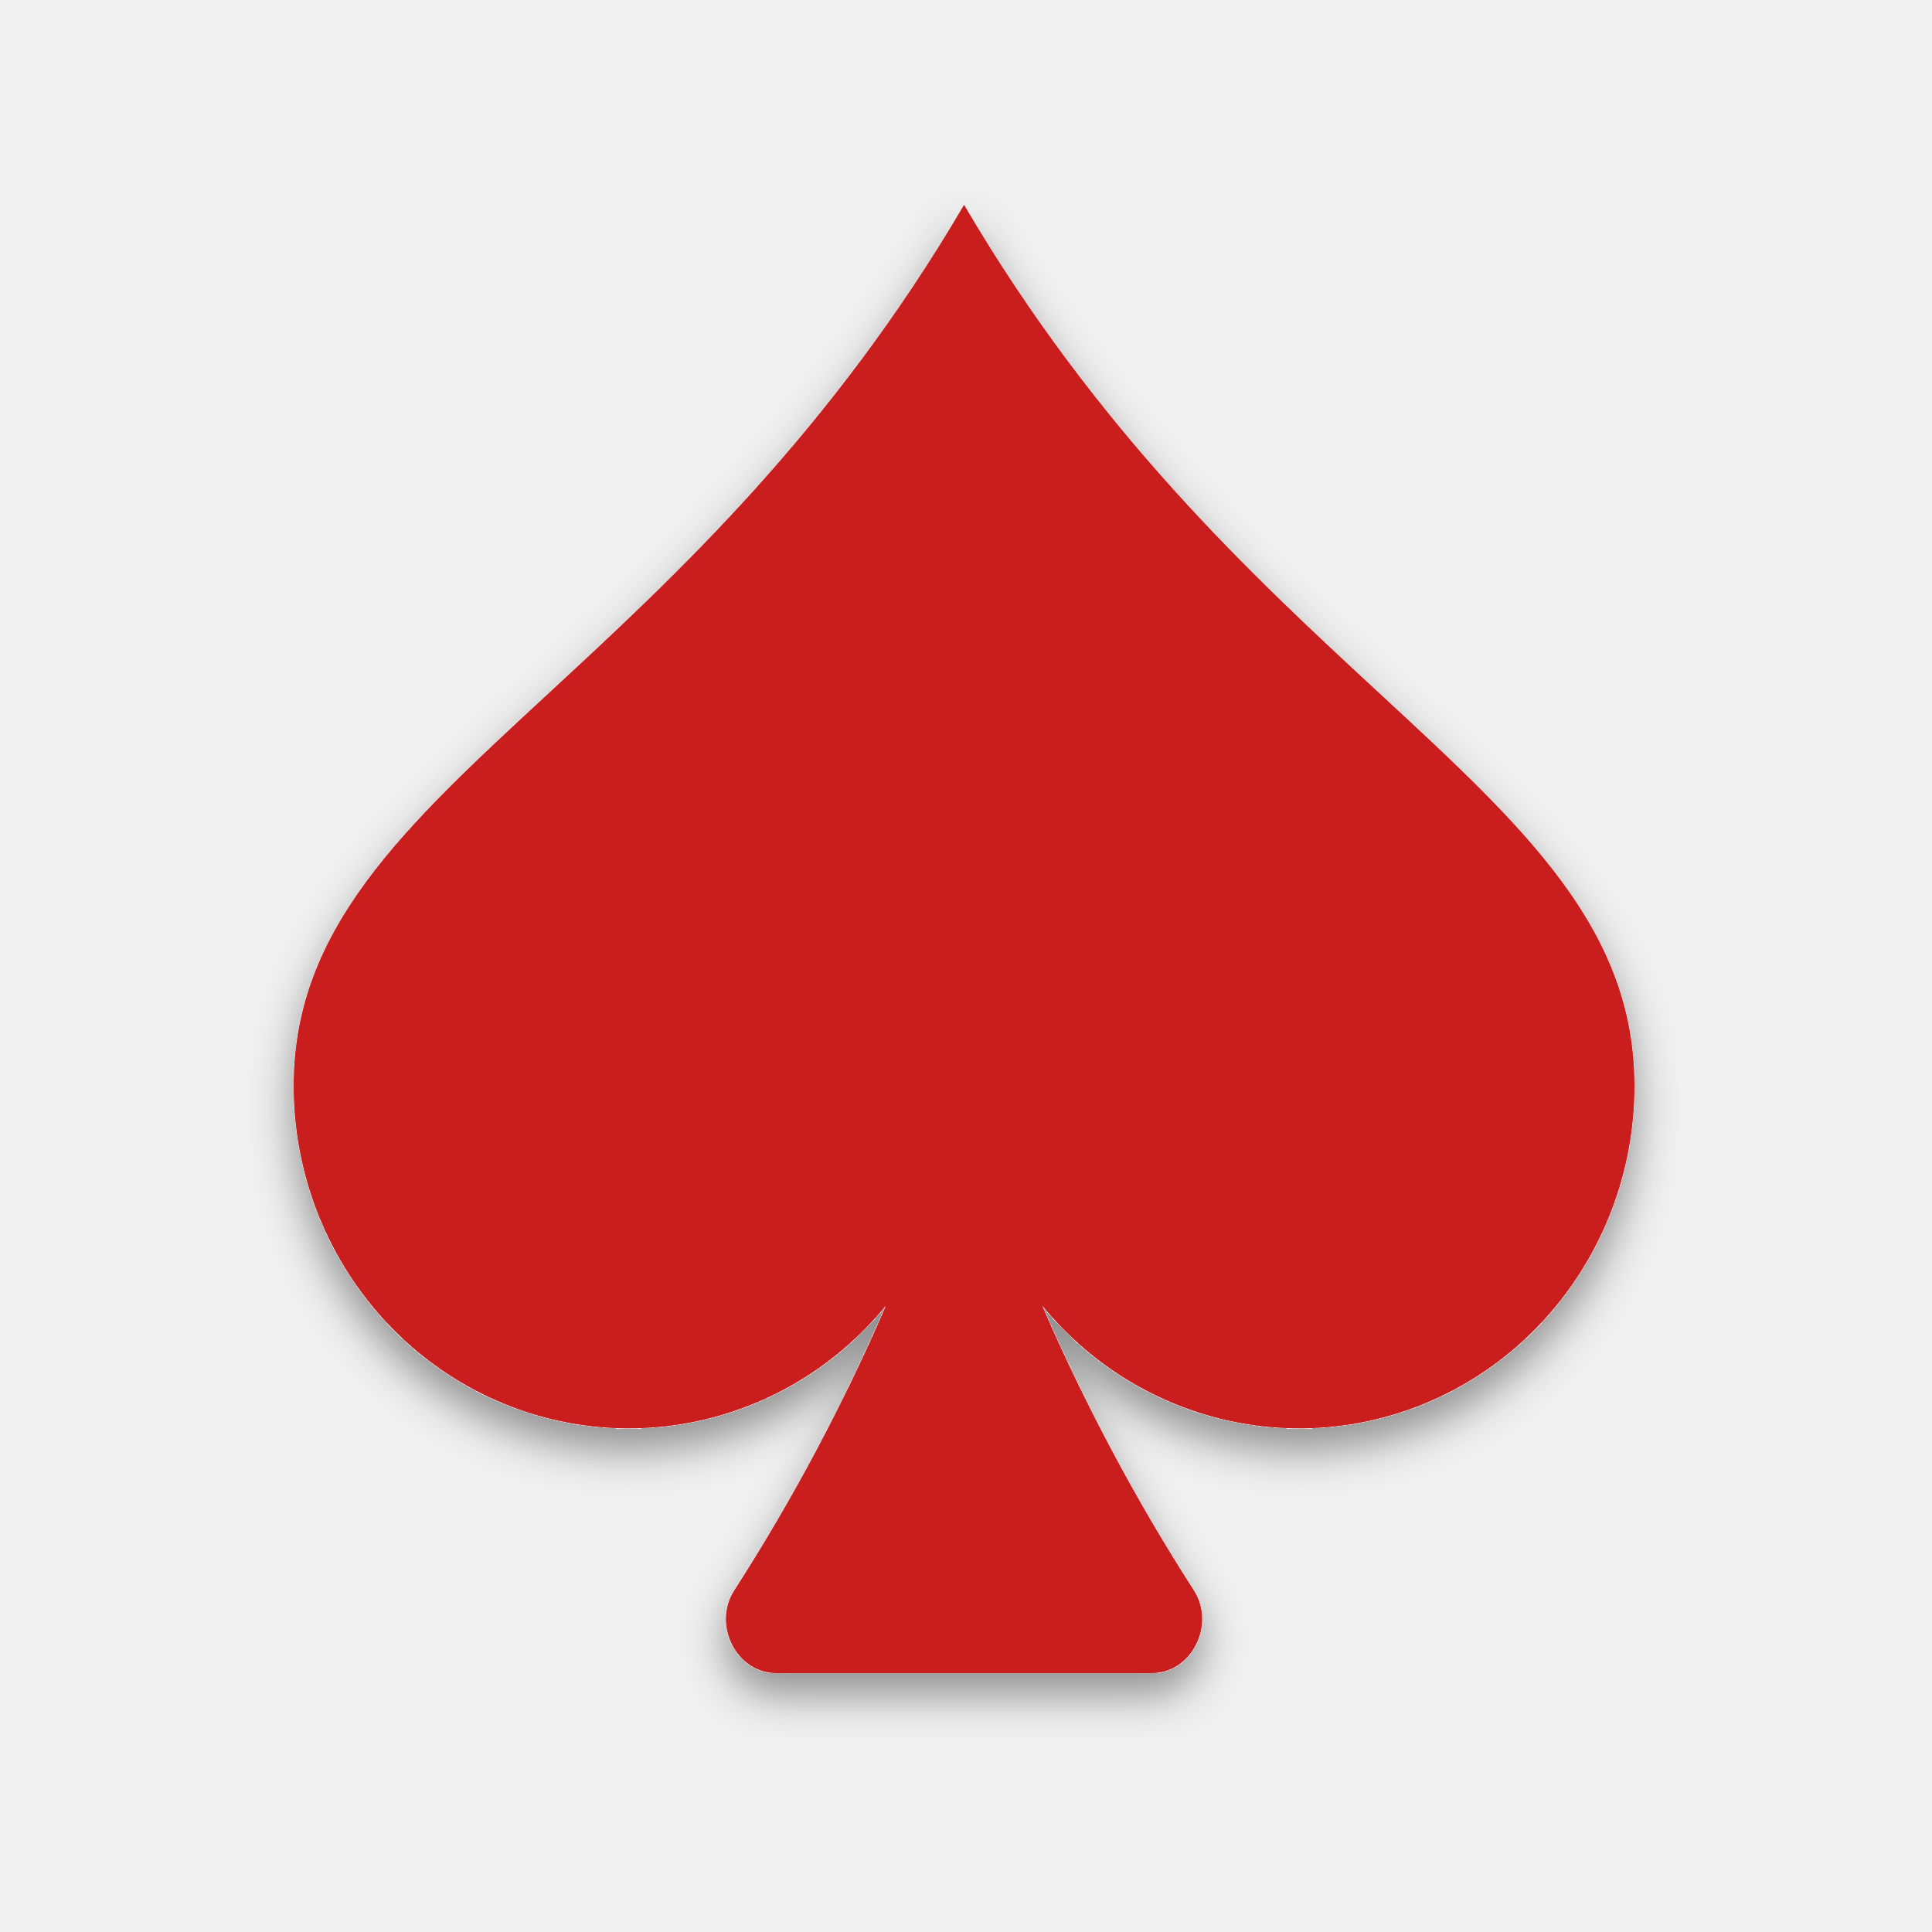
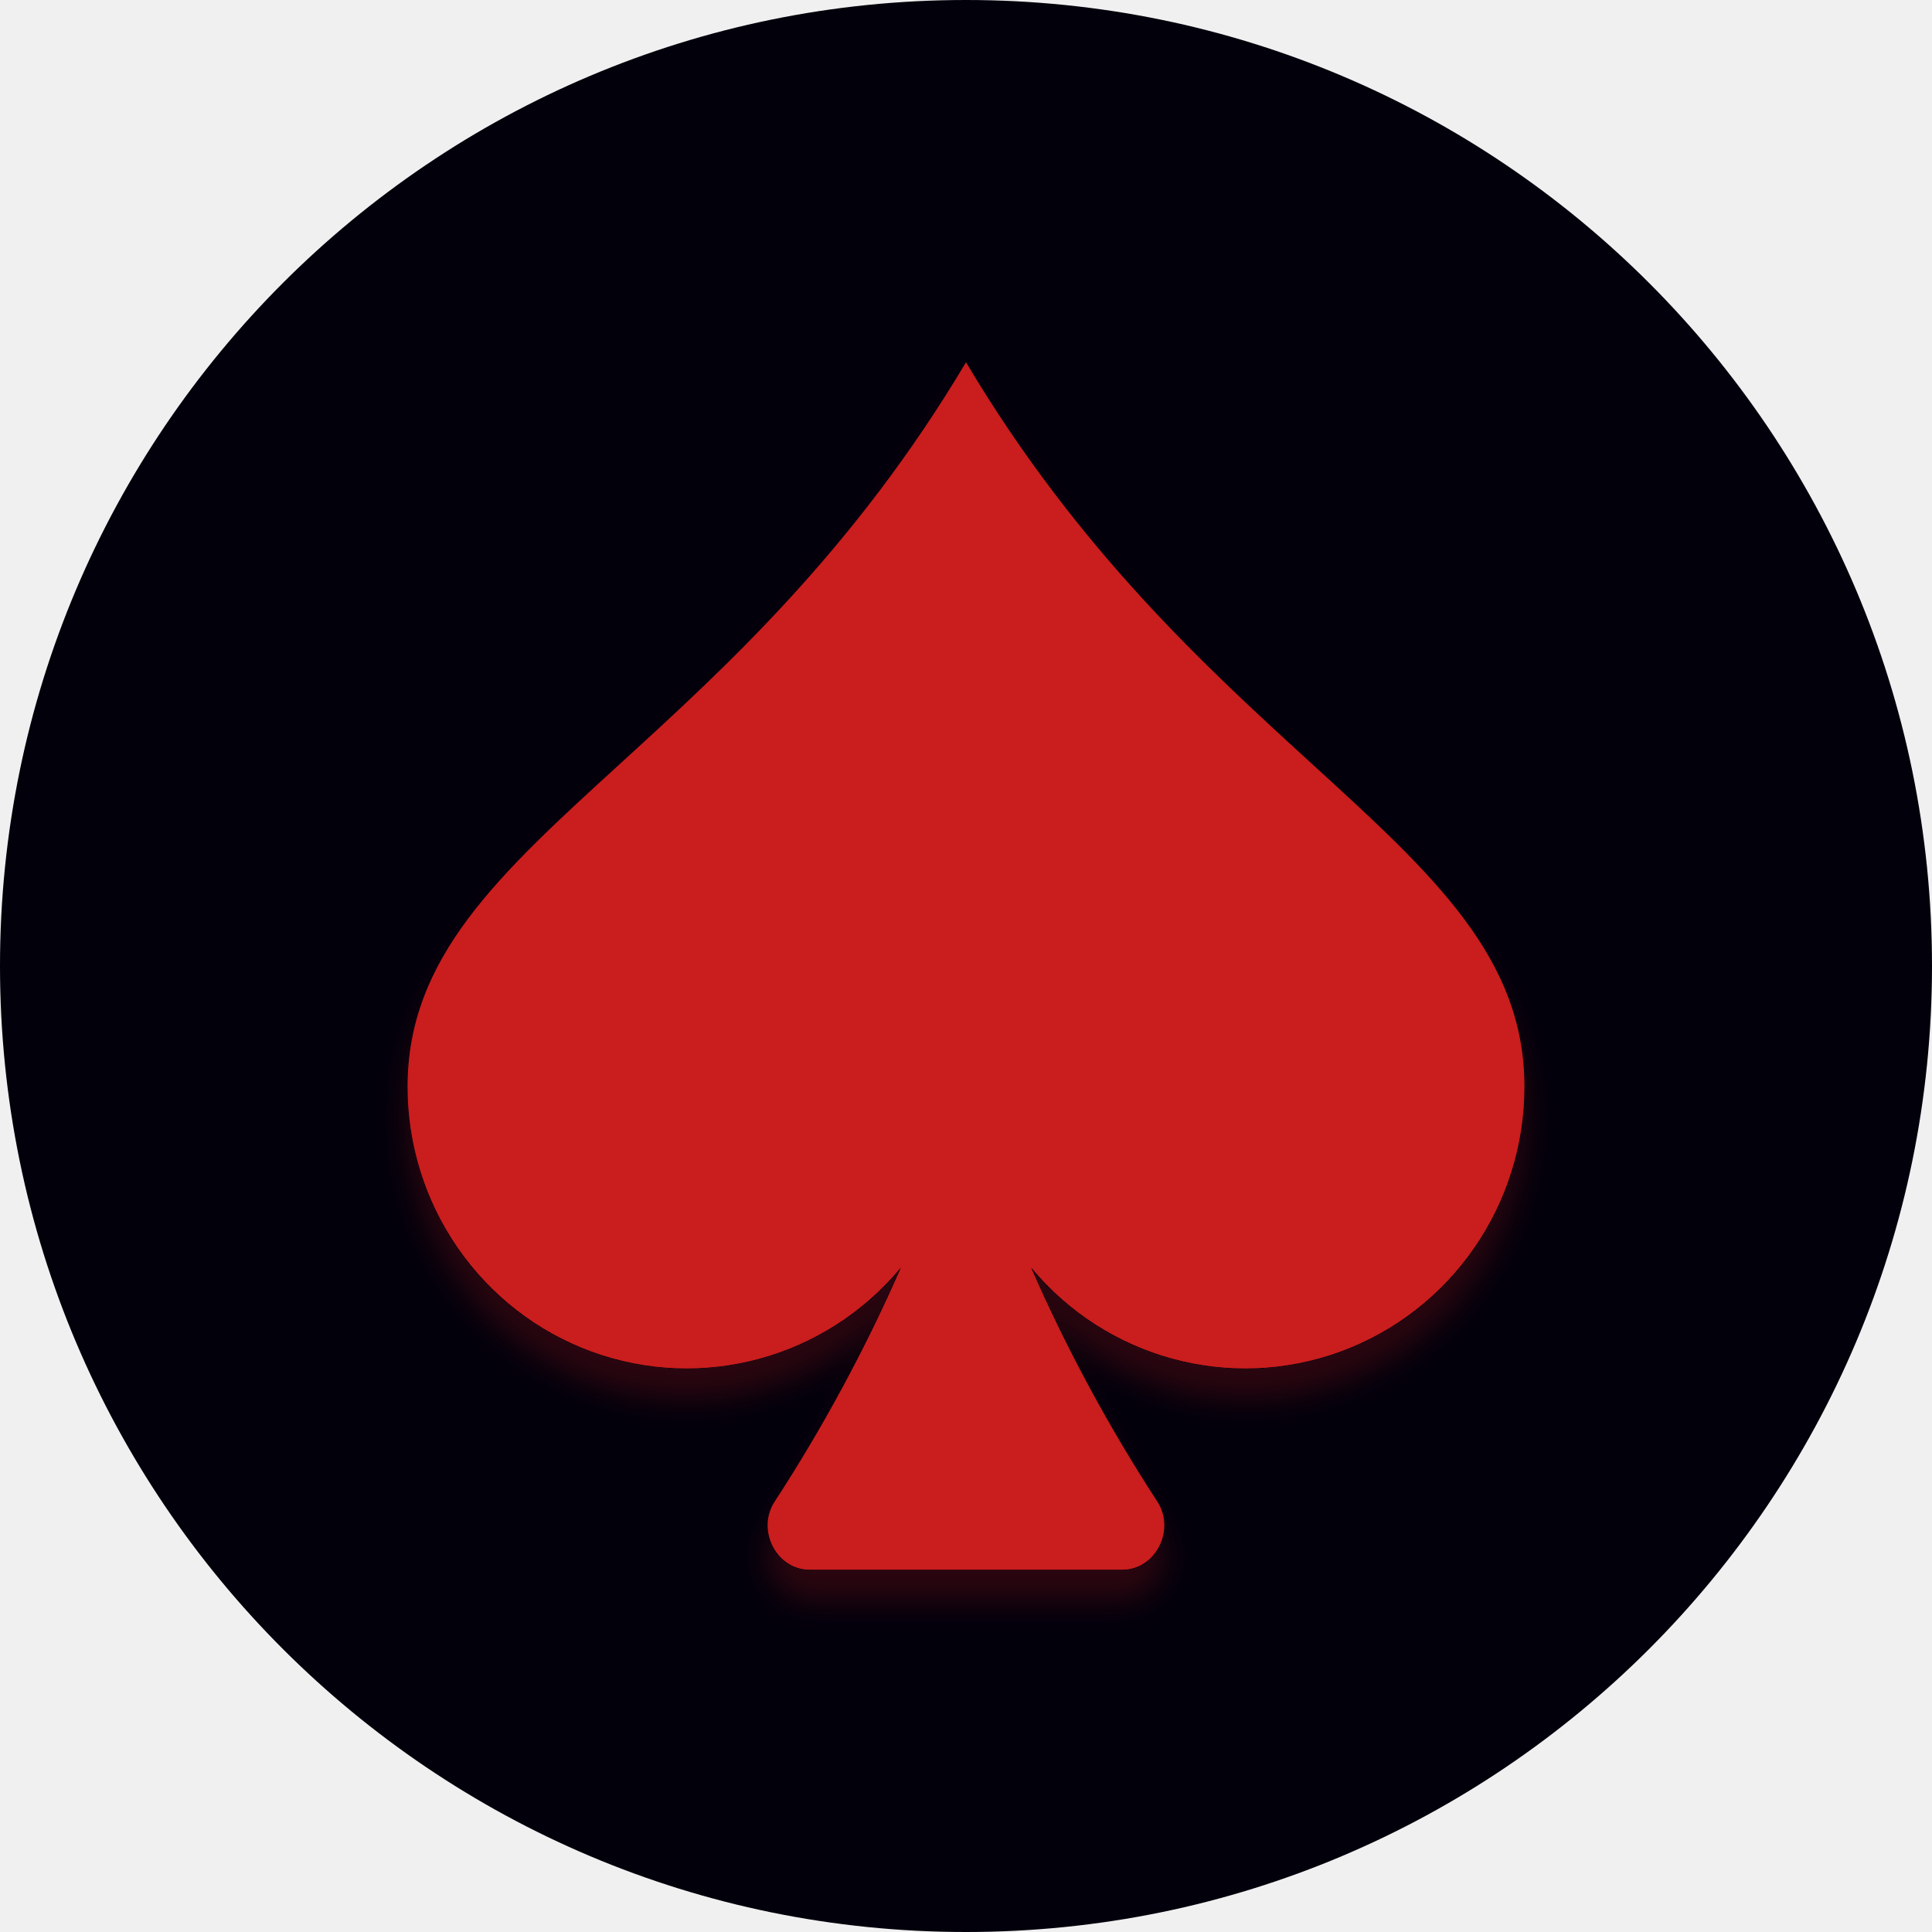
- <svg xmlns="http://www.w3.org/2000/svg" width="180" height="180" viewBox="0 0 180 180" fill="none">
-   <g filter="url(#filter0_d_749_63)">
-     <path d="M82.539 121.646C74.108 131.941 60.275 135.743 47.926 131.163C35.585 126.574 27.36 114.585 27.36 101.16C27.36 86.552 37.528 77.148 51.091 64.607C62.925 53.663 77.344 40.328 89.82 19.08C102.296 40.328 116.715 53.663 128.541 64.607C142.104 77.148 152.28 86.552 152.28 101.16C152.28 114.585 144.055 126.574 131.714 131.163C119.365 135.743 105.532 131.941 97.101 121.646C101.083 130.863 105.802 139.731 111.219 148.154C113.281 151.348 111.036 155.88 107.309 155.88H72.331C68.596 155.88 66.351 151.348 68.421 148.154C73.838 139.731 78.557 130.863 82.539 121.646Z" fill="#CA1D1D" />
+ <svg xmlns="http://www.w3.org/2000/svg" width="128" height="128" fill="none">
+   <g clip-path="url(#a)">
+     <path fill="#02000B" d="M0 0h128v128H0z" />
+     <g filter="url(#b)">
+       <path d="M59.687 83.98c-4.995 6.02-13.189 8.244-20.504 5.566C31.873 86.862 27 79.85 27 72c0-8.543 6.023-14.042 14.058-21.376C48.068 44.224 56.609 36.425 64 24c7.39 12.425 15.932 20.224 22.938 26.624C94.972 57.958 101 63.457 101 72c0 7.85-4.872 14.862-12.183 17.546-7.315 2.678-15.51.455-20.504-5.566a106.908 106.908 0 0 0 8.363 15.502c1.222 1.868-.108 4.518-2.316 4.518H53.64c-2.213 0-3.543-2.65-2.316-4.518a106.908 106.908 0 0 0 8.363-15.502Z" fill="#CA1D1D" />
+     </g>
  </g>
  <defs>
-     <filter id="filter0_d_749_63" x="23.36" y="17.08" width="132.92" height="144.8" filterUnits="userSpaceOnUse" color-interpolation-filters="sRGB">
+     <clipPath id="a">
+       <rect width="128" height="128" rx="64" fill="#fff" />
+     </clipPath>
+     <filter id="b" x="25" y="24" width="78" height="84" filterUnits="userSpaceOnUse" color-interpolation-filters="sRGB">
      <feFlood flood-opacity="0" result="BackgroundImageFix" />
-       <feColorMatrix in="SourceAlpha" type="matrix" values="0 0 0 0 0 0 0 0 0 0 0 0 0 0 0 0 0 0 127 0" result="hardAlpha" />
+       <feColorMatrix in="SourceAlpha" values="0 0 0 0 0 0 0 0 0 0 0 0 0 0 0 0 0 0 127 0" result="hardAlpha" />
      <feOffset dy="2" />
-       <feGaussianBlur stdDeviation="2" />
+       <feGaussianBlur stdDeviation="1" />
      <feComposite in2="hardAlpha" operator="out" />
-       <feColorMatrix type="matrix" values="0 0 0 0 0 0 0 0 0 0 0 0 0 0 0 0 0 0 0.4 0" />
-       <feBlend mode="normal" in2="BackgroundImageFix" result="effect1_dropShadow_749_63" />
-       <feBlend mode="normal" in="SourceGraphic" in2="effect1_dropShadow_749_63" result="shape" />
+       <feColorMatrix values="0 0 0 0 0.792 0 0 0 0 0.114 0 0 0 0 0.114 0 0 0 0.2 0" />
+       <feBlend in2="BackgroundImageFix" result="effect1_dropShadow_753_63" />
+       <feBlend in="SourceGraphic" in2="effect1_dropShadow_753_63" result="shape" />
    </filter>
  </defs>
</svg>
